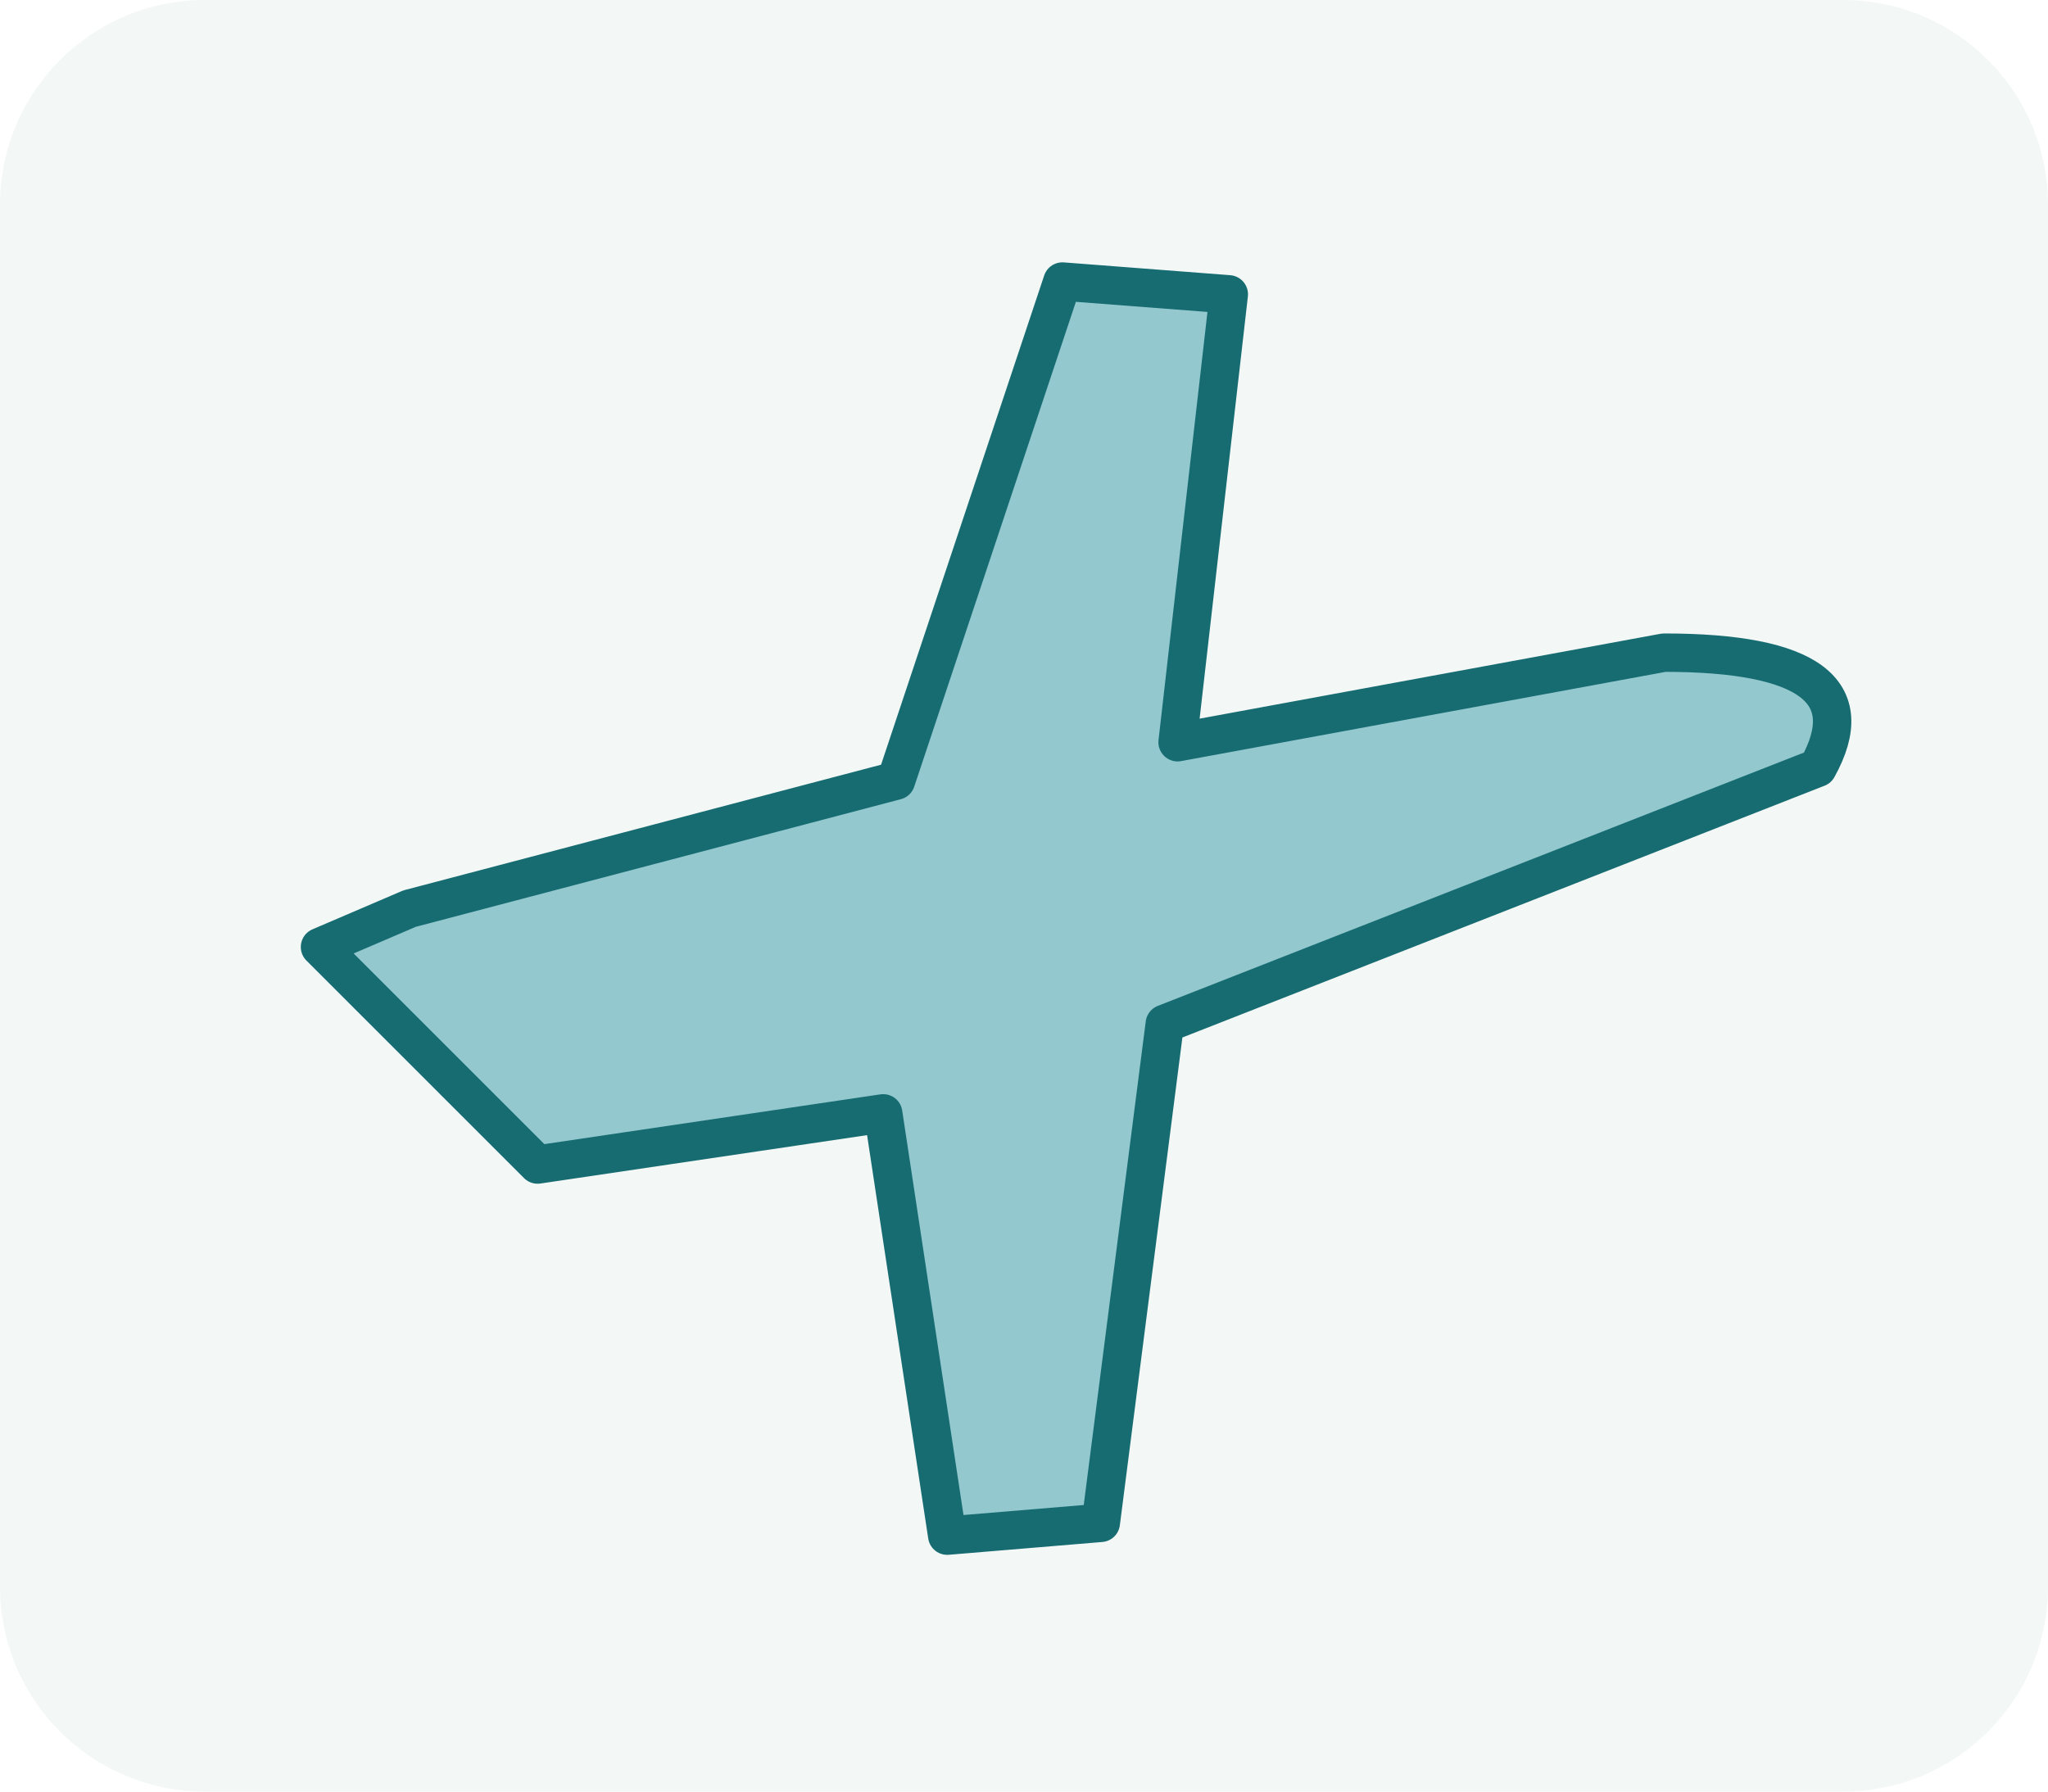
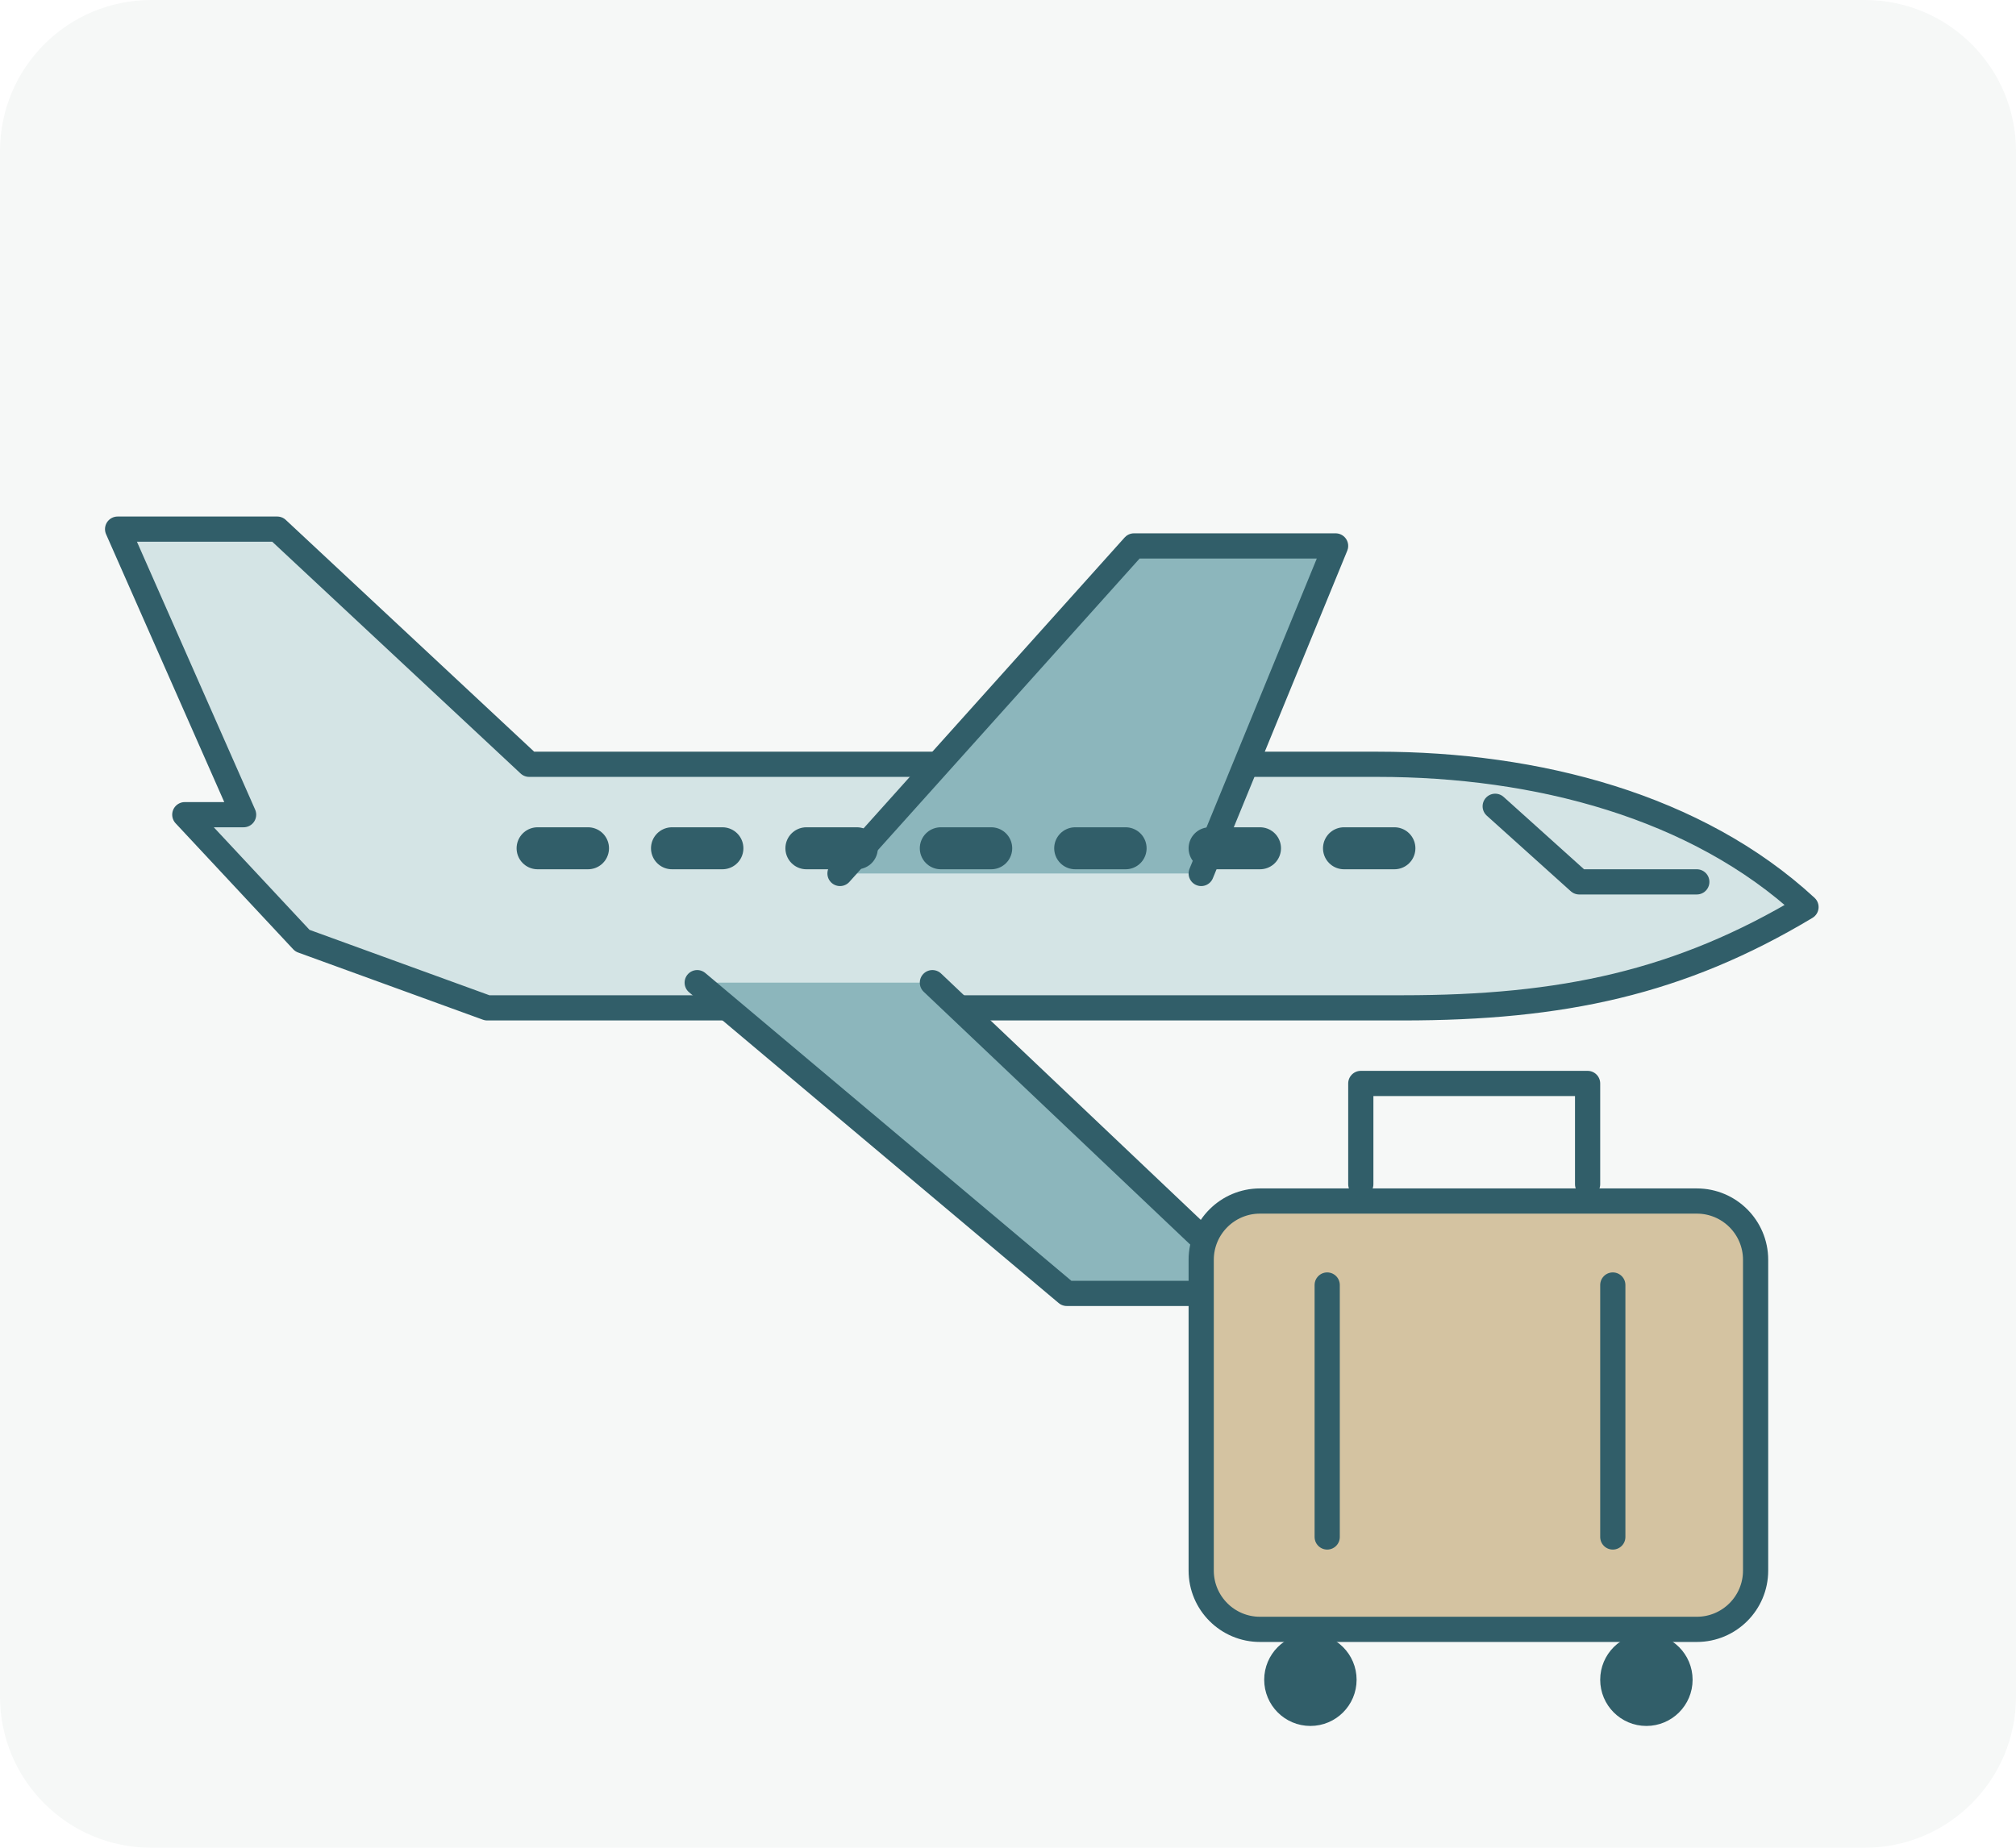
- <svg xmlns="http://www.w3.org/2000/svg" viewBox="0 0 160 140">
-   <rect width="160" height="140" rx="16" fill="#f3f8f6" />
-   <g stroke="#176c72" stroke-width="3" stroke-linecap="round" stroke-linejoin="round">
-     <path d="M32 71l38-10 13-39 13 1-4 35 38-7q17 0 12 9L91 80l-5 39-12 1-5-33-27 4-17-17Z" fill="#92c8ce" />
+ <svg xmlns="http://www.w3.org/2000/svg" viewBox="0 0 240 220">
+   <rect width="240" height="220" rx="18" fill="#f6f8f7" />
+   <g stroke="#315e69" stroke-width="3" stroke-linejoin="round" stroke-linecap="round">
+     <g>
+       <path d="M29 97 14 63h19l30 28h101c19 0 38 5 51 17-15 9-29 12-48 12H58l-22-8-14-15Z" fill="#d4e4e5" />
+       <path d="M100 104 135 65h24l-16 39M111 117l39 37h-23l-44-37" fill="#8cb6bc" />
+       <path d="M178 96l10 9h14" fill="none" />
+       <path d="M64 101h6m10 0h6m10 0h6m10 0h6m10 0h6m10 0h6m10 0h6" stroke-width="5" />
+     </g>
+     <g>
+       <rect x="143" y="143" width="66" height="51" rx="7" fill="#d4c3a1" />
+       <path d="M162 141v-12h27v12M158 153v30m34-30v30" fill="none" />
+       <circle cx="156" cy="200" r="4" fill="#315e69" />
+       <circle cx="196" cy="200" r="4" fill="#315e69" />
+     </g>
  </g>
</svg>
